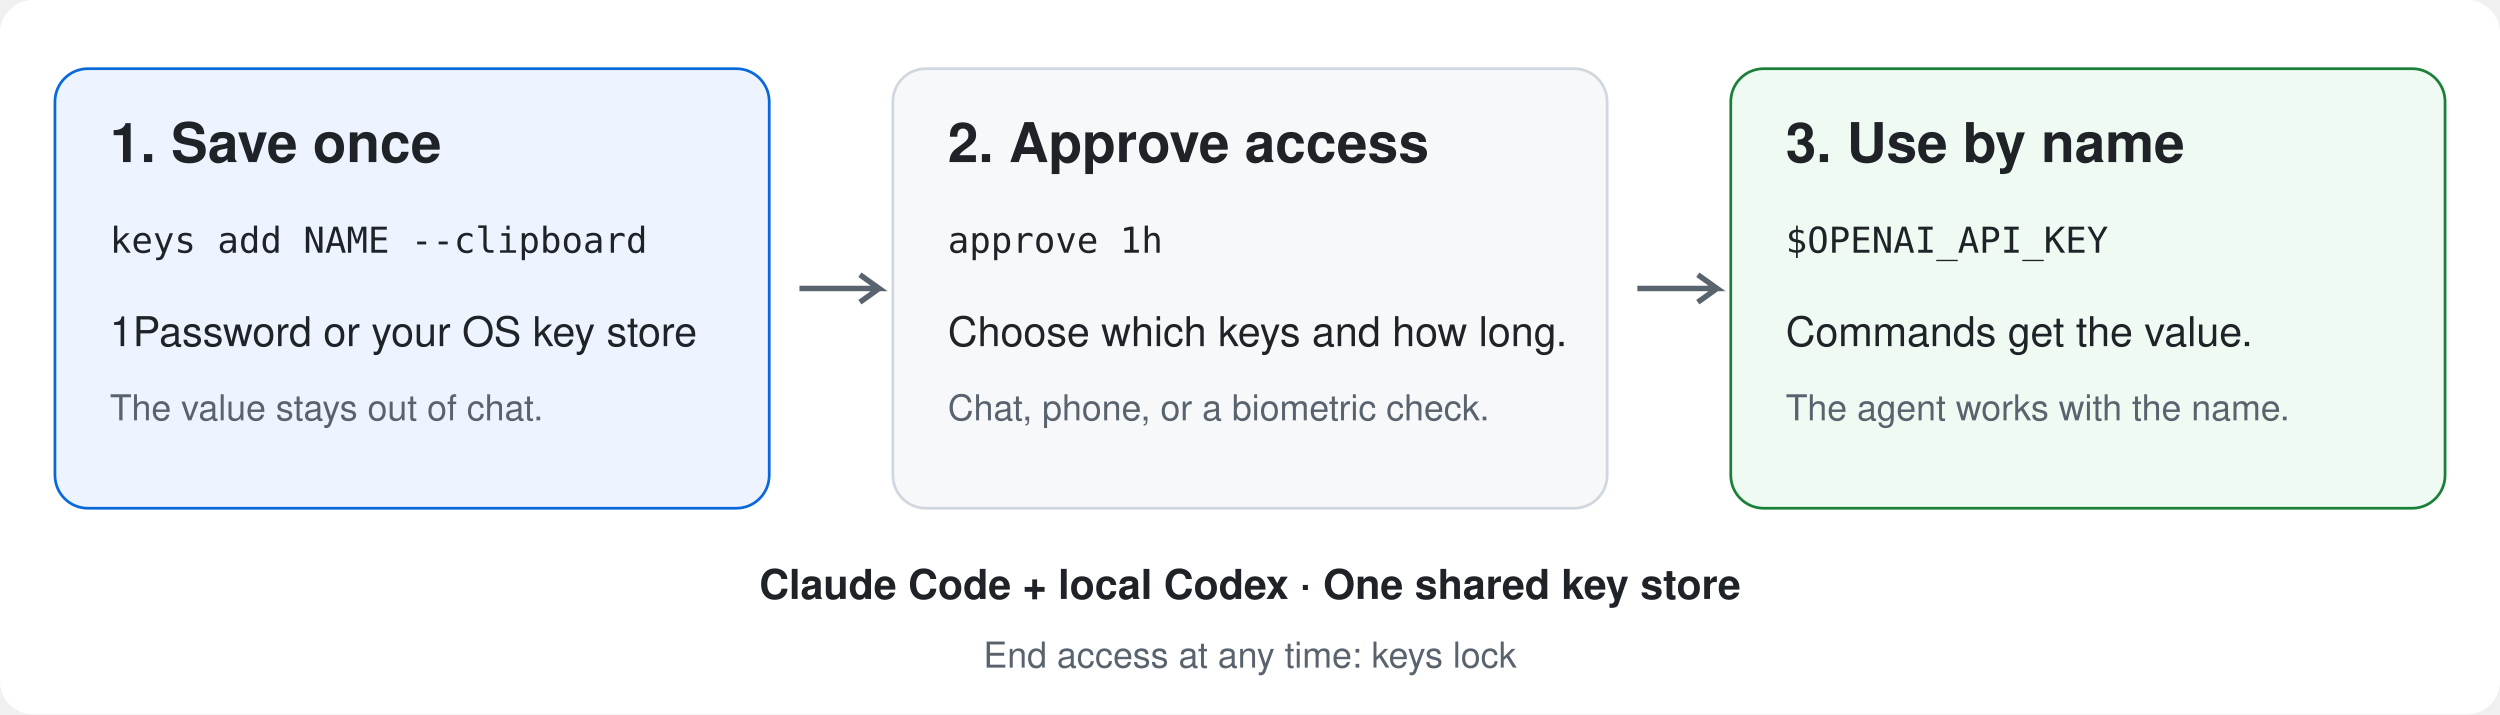
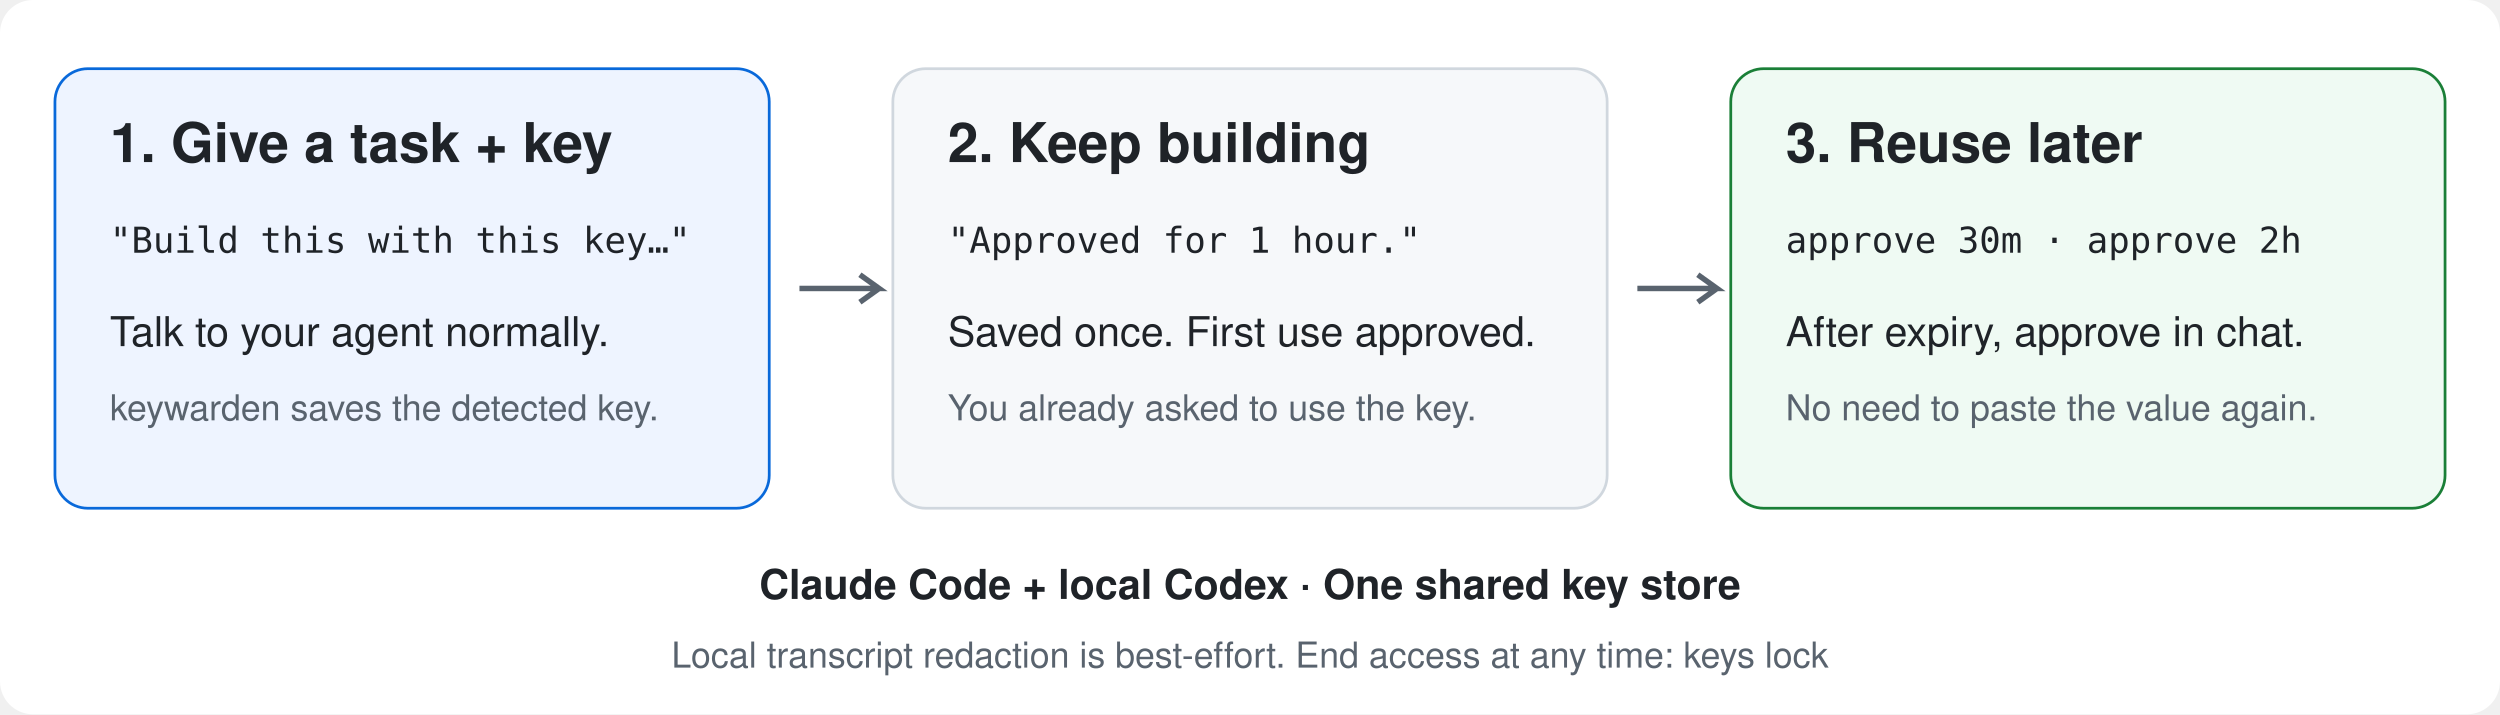
<svg xmlns="http://www.w3.org/2000/svg" viewBox="0 0 910 260" width="910" height="260" role="img" aria-labelledby="title desc" font-family="-apple-system, Segoe UI, Helvetica, Arial, sans-serif">
  <style>
    .bg { fill:#ffffff; } .box { fill:#f6f8fa; stroke:#d0d7de; }
    .vault { fill:#eef4ff; stroke:#0969da; } .use { fill:#effaf3; stroke:#1a7f37; }
    .t { fill:#1f2328; } .muted { fill:#59636e; }
    .code { font-family:ui-monospace,Consolas,Menlo,monospace; fill:#1f2328; font-size:13px; }
    .arrow { stroke:#59636e; stroke-width:2; fill:none; }
    @media (prefers-color-scheme: dark) {
      .bg { fill:#0d1117; } .box { fill:#161b22; stroke:#3d444d; }
      .vault { fill:#121d2f; stroke:#4493f8; } .use { fill:#12261b; stroke:#3fb950; }
      .t,.code { fill:#e6edf3; } .muted { fill:#9198a1; } .arrow { stroke:#9198a1; }
    }
  </style>
  <rect class="bg" width="910" height="260" rx="12" />
  <rect class="vault" x="20" y="25" width="260" height="160" rx="12" />
-   <text class="t" x="40" y="59" font-size="20" font-weight="700">1. Save once</text>
-   <text class="code" x="40" y="92">keys add NAME --clipboard</text>
-   <text class="t" x="40" y="126" font-size="15">1Password or your OS key store</text>
-   <text class="muted" x="40" y="153" font-size="13">The value stays out of chat.</text>
+   <text class="t" x="40" y="59" font-size="20" font-weight="700">1. Give a task + key</text>
+   <text class="code" x="40" y="92">"Build this with this key…"</text>
+   <text class="t" x="40" y="126" font-size="15">Talk to your agent normally.</text>
+   <text class="muted" x="40" y="153" font-size="13">keywarden saves the detected key.</text>
  <path class="arrow" d="M291 105 H320 l-7 -5 m7 5 l-7 5" />
  <rect class="box" x="325" y="25" width="260" height="160" rx="12" />
-   <text class="t" x="345" y="59" font-size="20" font-weight="700">2. Approve access</text>
-   <text class="code" x="345" y="92">approve 1h</text>
-   <text class="t" x="345" y="126" font-size="15">Choose which keys and how long.</text>
-   <text class="muted" x="345" y="153" font-size="13">Chat, phone, or a biometric check.</text>
+   <text class="t" x="345" y="59" font-size="20" font-weight="700">2. Keep building</text>
+   <text class="code" x="345" y="92">"Approved for 1 hour."</text>
+   <text class="t" x="345" y="126" font-size="15">Saved once. First use approved.</text>
+   <text class="muted" x="345" y="153" font-size="13">You already asked to use the key.</text>
  <path class="arrow" d="M596 105 H625 l-7 -5 m7 5 l-7 5" />
  <rect class="use" x="630" y="25" width="260" height="160" rx="12" />
-   <text class="t" x="650" y="59" font-size="20" font-weight="700">3. Use by name</text>
-   <text class="code" x="650" y="92">$OPENAI_API_KEY</text>
-   <text class="t" x="650" y="126" font-size="15">Commands get the value.</text>
-   <text class="muted" x="650" y="153" font-size="13">The agent works with the name.</text>
+   <text class="t" x="650" y="59" font-size="20" font-weight="700">3. Reuse later</text>
+   <text class="code" x="650" y="92">approve 30m · approve 2h</text>
+   <text class="t" x="650" y="126" font-size="15">After expiry, approve in chat.</text>
+   <text class="muted" x="650" y="153" font-size="13">No need to paste the value again.</text>
  <text class="t" x="455" y="218" text-anchor="middle" font-size="15" font-weight="600">Claude Code + local Codex · One shared key store</text>
-   <text class="muted" x="455" y="243" text-anchor="middle" font-size="13">End access at any time: keys lock</text>
+   <text class="muted" x="455" y="243" text-anchor="middle" font-size="13">Local transcript redaction is best-effort. End access at any time: keys lock</text>
</svg>
